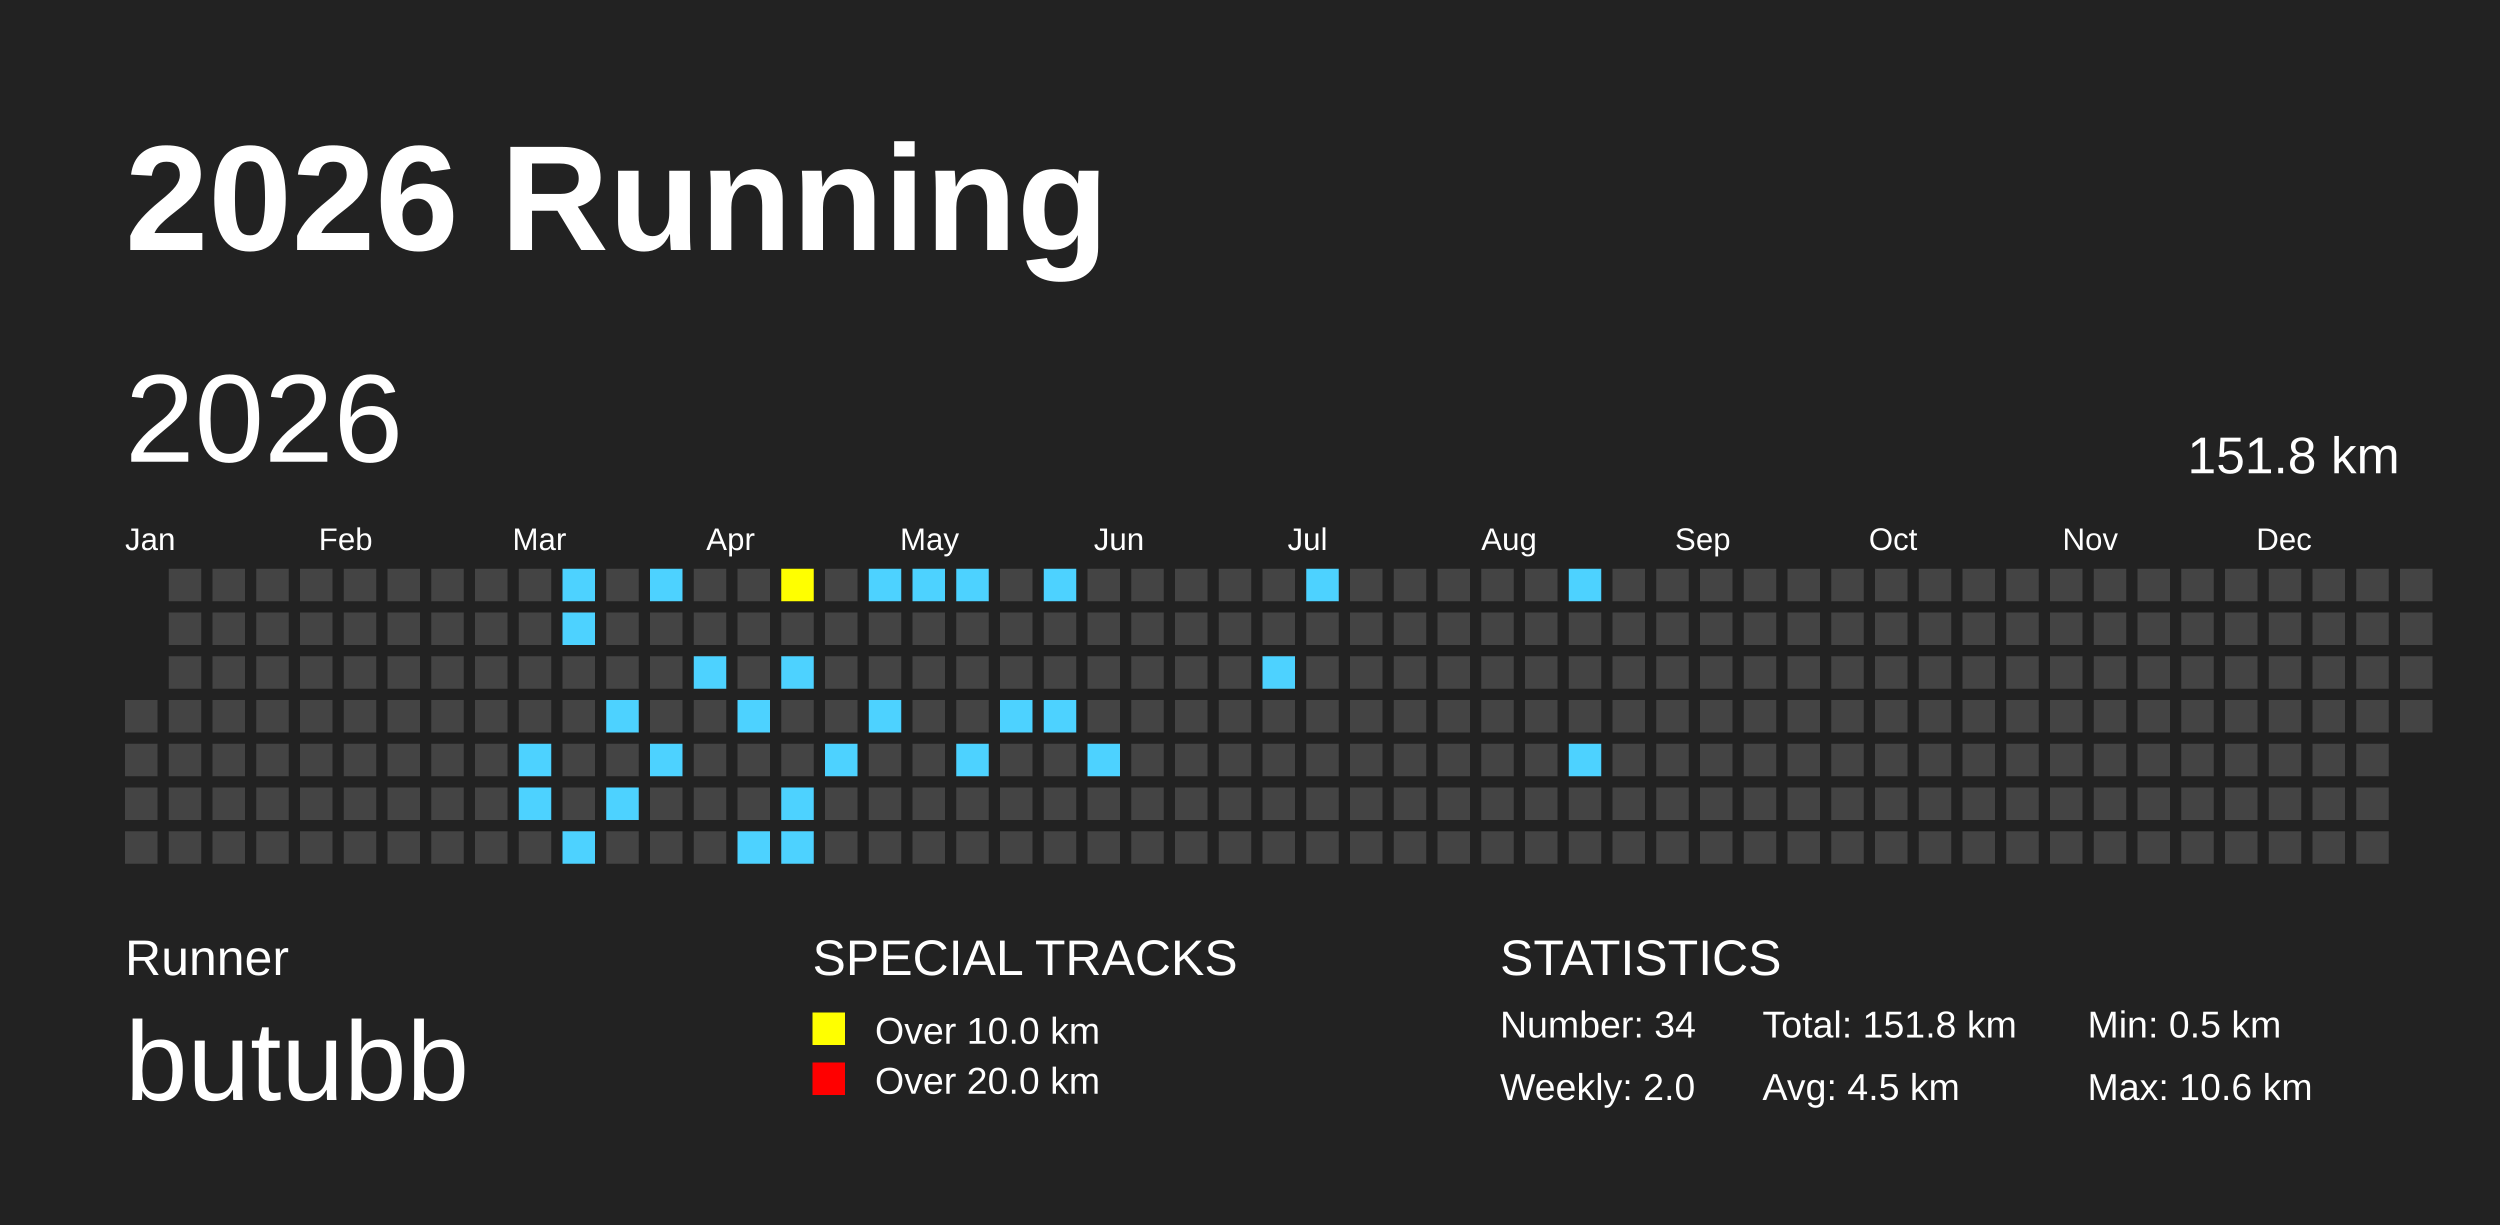
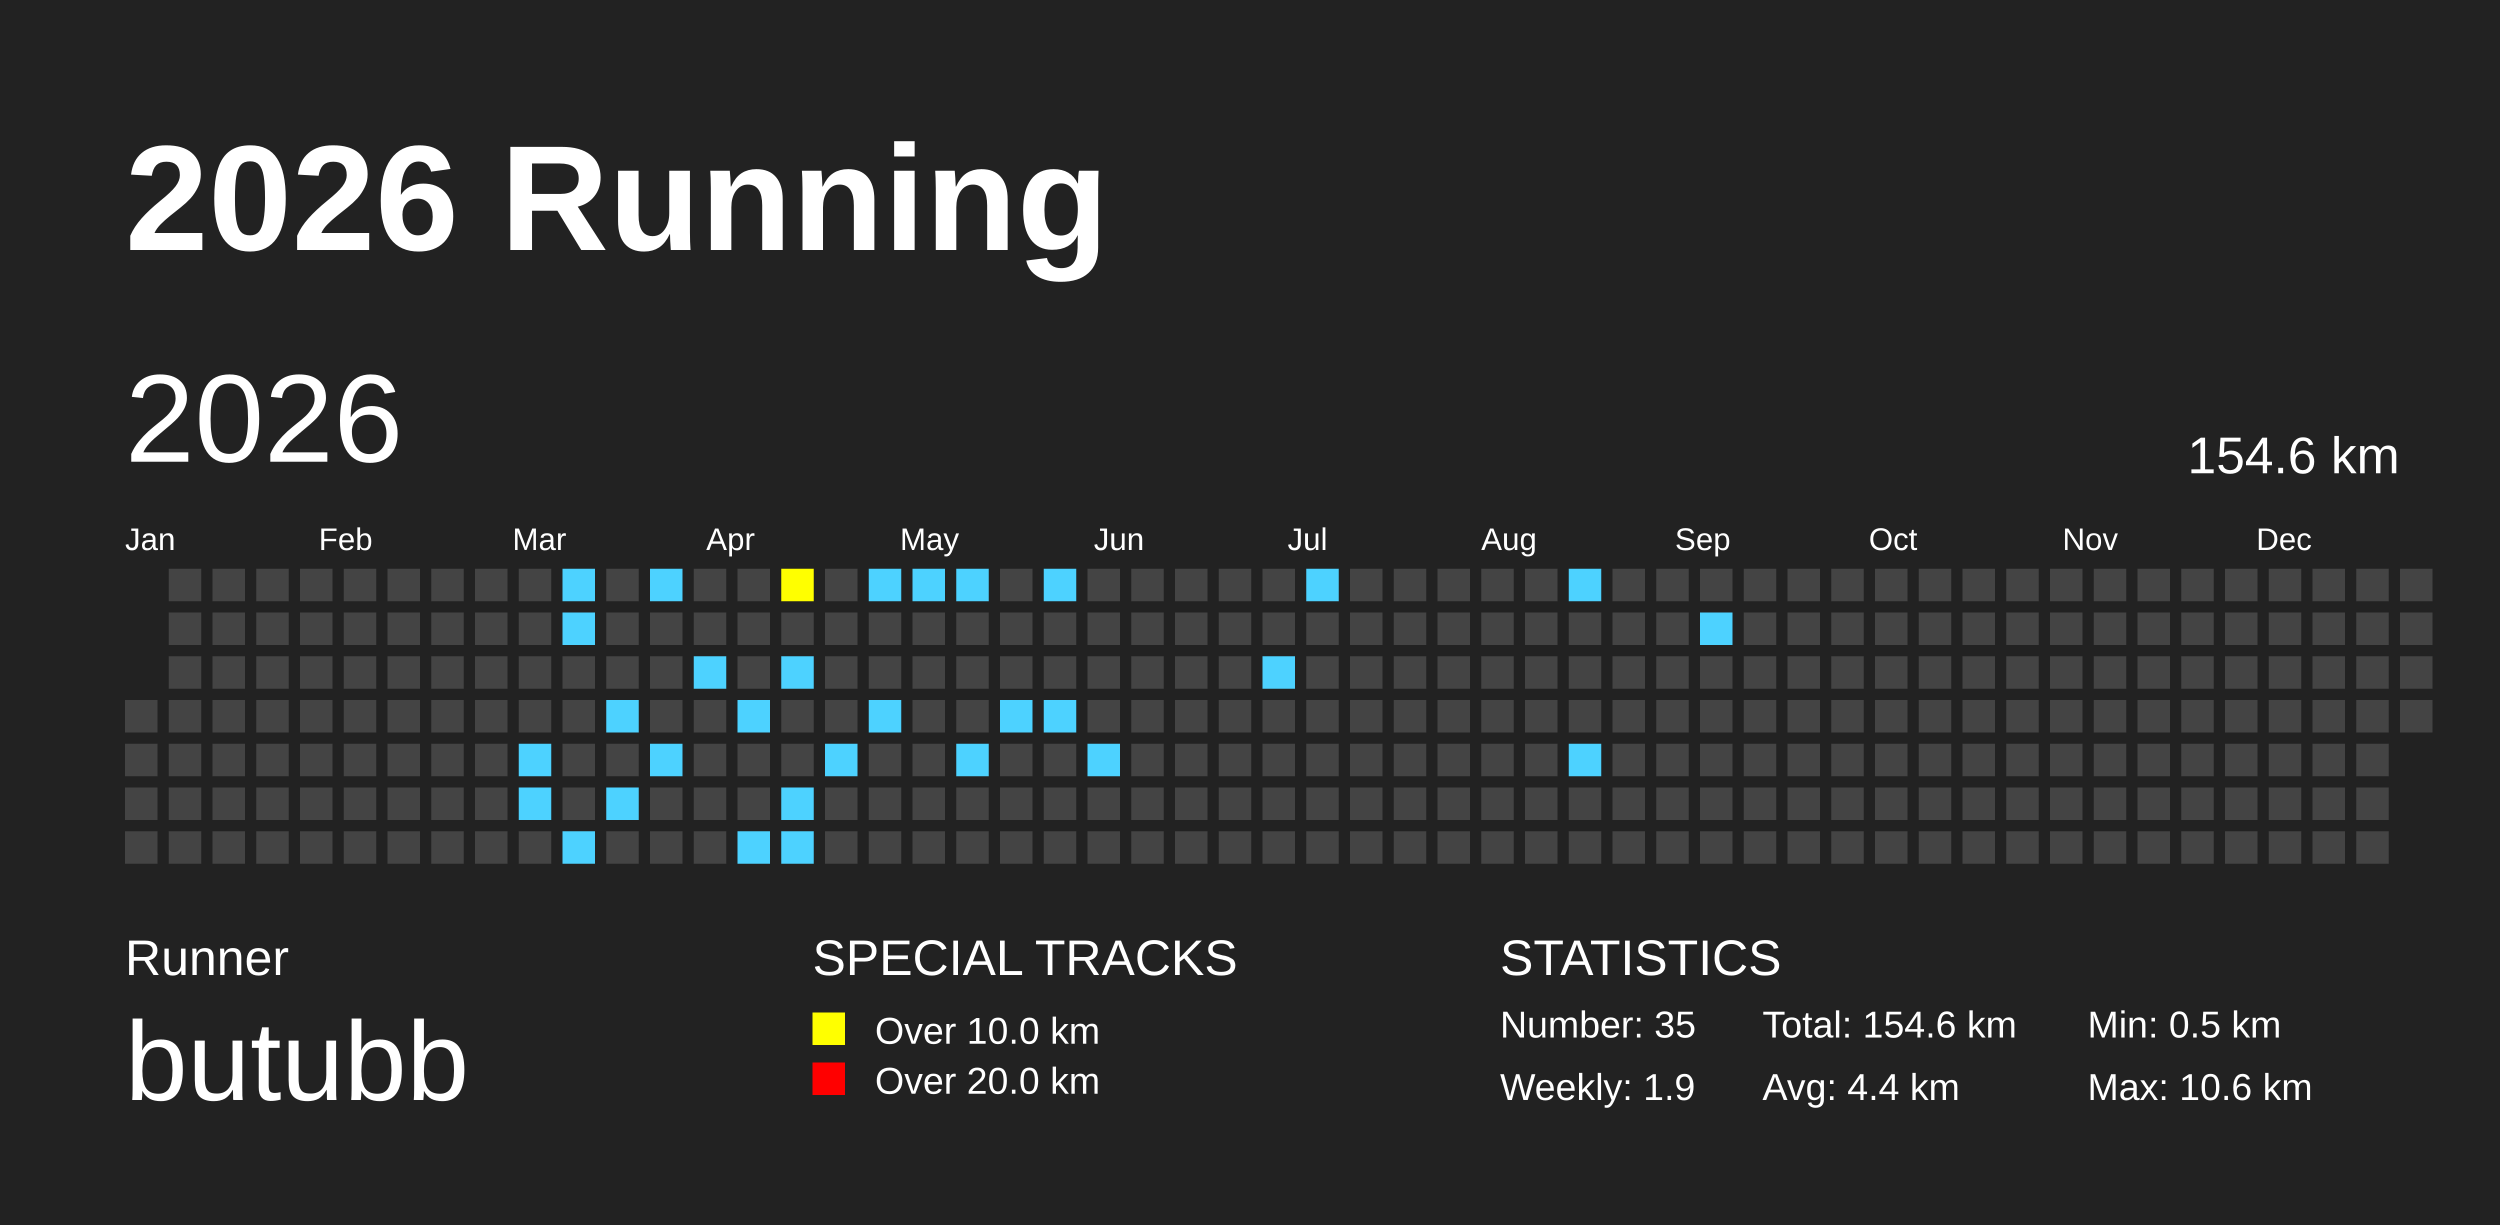
<svg xmlns="http://www.w3.org/2000/svg" baseProfile="full" height="98mm" version="1.1" viewBox="0,0,200,98" width="200mm">
  <defs />
  <rect fill="#222222" height="98" width="200" x="0" y="0" />
  <text fill="#FFFFFF" style="font-size:12px; font-family:Arial; font-weight:bold;" x="10" y="20">2026 Running</text>
  <text fill="#FFFFFF" style="font-size:4px; font-family:Arial" x="10" y="78">Runner</text>
  <text fill="#FFFFFF" style="font-size:9px; font-family:Arial" x="10" y="88">butubb</text>
  <text fill="#FFFFFF" style="font-size:4px; font-family:Arial" x="65" y="78">SPECIAL TRACKS</text>
  <rect fill="yellow" height="2.6" width="2.6" x="65" y="81" />
  <text fill="#FFFFFF" style="font-size:3px; font-family:Arial" x="70" y="83.5">Over 10.0 km</text>
  <rect fill="red" height="2.6" width="2.6" x="65" y="85" />
  <text fill="#FFFFFF" style="font-size:3px; font-family:Arial" x="70" y="87.5">Over 20.0 km</text>
  <text fill="#FFFFFF" style="font-size:4px; font-family:Arial" x="120" y="78">STATISTICS</text>
-   <text fill="#FFFFFF" style="font-size:3px; font-family:Arial" x="120" y="83">Number: 34</text>
-   <text fill="#FFFFFF" style="font-size:3px; font-family:Arial" x="120" y="88">Weekly: 2.0</text>
-   <text fill="#FFFFFF" style="font-size:3px; font-family:Arial" x="141" y="83">Total: 151.8 km</text>
-   <text fill="#FFFFFF" style="font-size:3px; font-family:Arial" x="141" y="88">Avg: 4.5 km</text>
+   <text fill="#FFFFFF" style="font-size:3px; font-family:Arial" x="120" y="83">Number: 35</text>
+   <text fill="#FFFFFF" style="font-size:3px; font-family:Arial" x="120" y="88">Weekly: 1.9</text>
+   <text fill="#FFFFFF" style="font-size:3px; font-family:Arial" x="141" y="83">Total: 154.6 km</text>
+   <text fill="#FFFFFF" style="font-size:3px; font-family:Arial" x="141" y="88">Avg: 4.4 km</text>
  <text fill="#FFFFFF" style="font-size:3px; font-family:Arial" x="167" y="83">Min: 0.5 km</text>
  <text fill="#FFFFFF" style="font-size:3px; font-family:Arial" x="167" y="88">Max: 10.6 km</text>
  <text dominant-baseline="hanging" fill="#FFFFFF" style="font-size:10.0px; font-family:Arial;" x="10" y="30">2026</text>
-   <text dominant-baseline="hanging" fill="#FFFFFF" style="font-size:4.125px; font-family:Arial;" x="175" y="35">151.8 km</text>
+   <text dominant-baseline="hanging" fill="#FFFFFF" style="font-size:4.125px; font-family:Arial;" x="175" y="35">154.6 km</text>
  <text fill="#FFFFFF" style="font-size:2.5px; font-family:Arial" x="10.0" y="44">Jan</text>
  <text fill="#FFFFFF" style="font-size:2.5px; font-family:Arial" x="25.5" y="44">Feb</text>
  <text fill="#FFFFFF" style="font-size:2.5px; font-family:Arial" x="41.0" y="44">Mar</text>
  <text fill="#FFFFFF" style="font-size:2.5px; font-family:Arial" x="56.5" y="44">Apr</text>
  <text fill="#FFFFFF" style="font-size:2.5px; font-family:Arial" x="72.0" y="44">May</text>
  <text fill="#FFFFFF" style="font-size:2.5px; font-family:Arial" x="87.5" y="44">Jun</text>
  <text fill="#FFFFFF" style="font-size:2.5px; font-family:Arial" x="103.0" y="44">Jul</text>
  <text fill="#FFFFFF" style="font-size:2.5px; font-family:Arial" x="118.5" y="44">Aug</text>
  <text fill="#FFFFFF" style="font-size:2.5px; font-family:Arial" x="134.0" y="44">Sep</text>
  <text fill="#FFFFFF" style="font-size:2.5px; font-family:Arial" x="149.5" y="44">Oct</text>
  <text fill="#FFFFFF" style="font-size:2.5px; font-family:Arial" x="165.0" y="44">Nov</text>
  <text fill="#FFFFFF" style="font-size:2.5px; font-family:Arial" x="180.5" y="44">Dec</text>
  <rect fill="#444444" height="2.6" width="2.6" x="10.0" y="56.0" />
  <rect fill="#444444" height="2.6" width="2.6" x="10.0" y="59.5" />
  <rect fill="#444444" height="2.6" width="2.6" x="10.0" y="63.0" />
  <rect fill="#444444" height="2.6" width="2.6" x="10.0" y="66.5" />
  <rect fill="#444444" height="2.6" width="2.6" x="13.5" y="45.5" />
  <rect fill="#444444" height="2.6" width="2.6" x="13.5" y="49.0" />
  <rect fill="#444444" height="2.6" width="2.6" x="13.5" y="52.5" />
  <rect fill="#444444" height="2.6" width="2.6" x="13.5" y="56.0" />
  <rect fill="#444444" height="2.6" width="2.6" x="13.5" y="59.5" />
  <rect fill="#444444" height="2.6" width="2.6" x="13.5" y="63.0" />
  <rect fill="#444444" height="2.6" width="2.6" x="13.5" y="66.5" />
  <rect fill="#444444" height="2.6" width="2.6" x="17.0" y="45.5" />
  <rect fill="#444444" height="2.6" width="2.6" x="17.0" y="49.0" />
  <rect fill="#444444" height="2.6" width="2.6" x="17.0" y="52.5" />
  <rect fill="#444444" height="2.6" width="2.6" x="17.0" y="56.0" />
  <rect fill="#444444" height="2.6" width="2.6" x="17.0" y="59.5" />
  <rect fill="#444444" height="2.6" width="2.6" x="17.0" y="63.0" />
  <rect fill="#444444" height="2.6" width="2.6" x="17.0" y="66.5" />
  <rect fill="#444444" height="2.6" width="2.6" x="20.5" y="45.5" />
  <rect fill="#444444" height="2.6" width="2.6" x="20.5" y="49.0" />
  <rect fill="#444444" height="2.6" width="2.6" x="20.5" y="52.5" />
  <rect fill="#444444" height="2.6" width="2.6" x="20.5" y="56.0" />
  <rect fill="#444444" height="2.6" width="2.6" x="20.5" y="59.5" />
  <rect fill="#444444" height="2.6" width="2.6" x="20.5" y="63.0" />
  <rect fill="#444444" height="2.6" width="2.6" x="20.5" y="66.5" />
  <rect fill="#444444" height="2.6" width="2.6" x="24.0" y="45.5" />
  <rect fill="#444444" height="2.6" width="2.6" x="24.0" y="49.0" />
  <rect fill="#444444" height="2.6" width="2.6" x="24.0" y="52.5" />
  <rect fill="#444444" height="2.6" width="2.6" x="24.0" y="56.0" />
  <rect fill="#444444" height="2.6" width="2.6" x="24.0" y="59.5" />
  <rect fill="#444444" height="2.6" width="2.6" x="24.0" y="63.0" />
  <rect fill="#444444" height="2.6" width="2.6" x="24.0" y="66.5" />
  <rect fill="#444444" height="2.6" width="2.6" x="27.5" y="45.5" />
  <rect fill="#444444" height="2.6" width="2.6" x="27.5" y="49.0" />
  <rect fill="#444444" height="2.6" width="2.6" x="27.5" y="52.5" />
  <rect fill="#444444" height="2.6" width="2.6" x="27.5" y="56.0" />
  <rect fill="#444444" height="2.6" width="2.6" x="27.5" y="59.5" />
  <rect fill="#444444" height="2.6" width="2.6" x="27.5" y="63.0" />
  <rect fill="#444444" height="2.6" width="2.6" x="27.5" y="66.5" />
  <rect fill="#444444" height="2.6" width="2.6" x="31.0" y="45.5" />
  <rect fill="#444444" height="2.6" width="2.6" x="31.0" y="49.0" />
  <rect fill="#444444" height="2.6" width="2.6" x="31.0" y="52.5" />
  <rect fill="#444444" height="2.6" width="2.6" x="31.0" y="56.0" />
  <rect fill="#444444" height="2.6" width="2.6" x="31.0" y="59.5" />
  <rect fill="#444444" height="2.6" width="2.6" x="31.0" y="63.0" />
  <rect fill="#444444" height="2.6" width="2.6" x="31.0" y="66.5" />
  <rect fill="#444444" height="2.6" width="2.6" x="34.5" y="45.5" />
  <rect fill="#444444" height="2.6" width="2.6" x="34.5" y="49.0" />
  <rect fill="#444444" height="2.6" width="2.6" x="34.5" y="52.5" />
  <rect fill="#444444" height="2.6" width="2.6" x="34.5" y="56.0" />
  <rect fill="#444444" height="2.6" width="2.6" x="34.5" y="59.5" />
  <rect fill="#444444" height="2.6" width="2.6" x="34.5" y="63.0" />
  <rect fill="#444444" height="2.6" width="2.6" x="34.5" y="66.5" />
  <rect fill="#444444" height="2.6" width="2.6" x="38.0" y="45.5" />
  <rect fill="#444444" height="2.6" width="2.6" x="38.0" y="49.0" />
  <rect fill="#444444" height="2.6" width="2.6" x="38.0" y="52.5" />
  <rect fill="#444444" height="2.6" width="2.6" x="38.0" y="56.0" />
  <rect fill="#444444" height="2.6" width="2.6" x="38.0" y="59.5" />
  <rect fill="#444444" height="2.6" width="2.6" x="38.0" y="63.0" />
  <rect fill="#444444" height="2.6" width="2.6" x="38.0" y="66.5" />
  <rect fill="#444444" height="2.6" width="2.6" x="41.5" y="45.5" />
  <rect fill="#444444" height="2.6" width="2.6" x="41.5" y="49.0" />
  <rect fill="#444444" height="2.6" width="2.6" x="41.5" y="52.5" />
  <rect fill="#444444" height="2.6" width="2.6" x="41.5" y="56.0" />
  <rect fill="#4DD2FF" height="2.6" width="2.6" x="41.5" y="59.5" />
  <rect fill="#4DD2FF" height="2.6" width="2.6" x="41.5" y="63.0" />
  <rect fill="#444444" height="2.6" width="2.6" x="41.5" y="66.5" />
  <rect fill="#4DD2FF" height="2.6" width="2.6" x="45.0" y="45.5" />
  <rect fill="#4DD2FF" height="2.6" width="2.6" x="45.0" y="49.0" />
  <rect fill="#444444" height="2.6" width="2.6" x="45.0" y="52.5" />
  <rect fill="#444444" height="2.6" width="2.6" x="45.0" y="56.0" />
  <rect fill="#444444" height="2.6" width="2.6" x="45.0" y="59.5" />
  <rect fill="#444444" height="2.6" width="2.6" x="45.0" y="63.0" />
  <rect fill="#4DD2FF" height="2.6" width="2.6" x="45.0" y="66.5" />
  <rect fill="#444444" height="2.6" width="2.6" x="48.5" y="45.5" />
  <rect fill="#444444" height="2.6" width="2.6" x="48.5" y="49.0" />
  <rect fill="#444444" height="2.6" width="2.6" x="48.5" y="52.5" />
  <rect fill="#4DD2FF" height="2.6" width="2.6" x="48.5" y="56.0" />
  <rect fill="#444444" height="2.6" width="2.6" x="48.5" y="59.5" />
  <rect fill="#4DD2FF" height="2.6" width="2.6" x="48.5" y="63.0" />
  <rect fill="#444444" height="2.6" width="2.6" x="48.5" y="66.5" />
  <rect fill="#4DD2FF" height="2.6" width="2.6" x="52.0" y="45.5" />
  <rect fill="#444444" height="2.6" width="2.6" x="52.0" y="49.0" />
  <rect fill="#444444" height="2.6" width="2.6" x="52.0" y="52.5" />
  <rect fill="#444444" height="2.6" width="2.6" x="52.0" y="56.0" />
  <rect fill="#4DD2FF" height="2.6" width="2.6" x="52.0" y="59.5" />
  <rect fill="#444444" height="2.6" width="2.6" x="52.0" y="63.0" />
  <rect fill="#444444" height="2.6" width="2.6" x="52.0" y="66.5" />
  <rect fill="#444444" height="2.6" width="2.6" x="55.5" y="45.5" />
  <rect fill="#444444" height="2.6" width="2.6" x="55.5" y="49.0" />
  <rect fill="#4DD2FF" height="2.6" width="2.6" x="55.5" y="52.5" />
  <rect fill="#444444" height="2.6" width="2.6" x="55.5" y="56.0" />
  <rect fill="#444444" height="2.6" width="2.6" x="55.5" y="59.5" />
  <rect fill="#444444" height="2.6" width="2.6" x="55.5" y="63.0" />
  <rect fill="#444444" height="2.6" width="2.6" x="55.5" y="66.5" />
  <rect fill="#444444" height="2.6" width="2.6" x="59.0" y="45.5" />
  <rect fill="#444444" height="2.6" width="2.6" x="59.0" y="49.0" />
  <rect fill="#444444" height="2.6" width="2.6" x="59.0" y="52.5" />
  <rect fill="#4DD2FF" height="2.6" width="2.6" x="59.0" y="56.0" />
  <rect fill="#444444" height="2.6" width="2.6" x="59.0" y="59.5" />
  <rect fill="#444444" height="2.6" width="2.6" x="59.0" y="63.0" />
  <rect fill="#4DD2FF" height="2.6" width="2.6" x="59.0" y="66.5" />
  <rect fill="yellow" height="2.6" width="2.6" x="62.5" y="45.5" />
  <rect fill="#444444" height="2.6" width="2.6" x="62.5" y="49.0" />
  <rect fill="#4DD2FF" height="2.6" width="2.6" x="62.5" y="52.5" />
  <rect fill="#444444" height="2.6" width="2.6" x="62.5" y="56.0" />
  <rect fill="#444444" height="2.6" width="2.6" x="62.5" y="59.5" />
  <rect fill="#4DD2FF" height="2.6" width="2.6" x="62.5" y="63.0" />
  <rect fill="#4DD2FF" height="2.6" width="2.6" x="62.5" y="66.5" />
  <rect fill="#444444" height="2.6" width="2.6" x="66.0" y="45.5" />
  <rect fill="#444444" height="2.6" width="2.6" x="66.0" y="49.0" />
  <rect fill="#444444" height="2.6" width="2.6" x="66.0" y="52.5" />
  <rect fill="#444444" height="2.6" width="2.6" x="66.0" y="56.0" />
  <rect fill="#4DD2FF" height="2.6" width="2.6" x="66.0" y="59.5" />
  <rect fill="#444444" height="2.6" width="2.6" x="66.0" y="63.0" />
  <rect fill="#444444" height="2.6" width="2.6" x="66.0" y="66.5" />
  <rect fill="#4DD2FF" height="2.6" width="2.6" x="69.5" y="45.5" />
  <rect fill="#444444" height="2.6" width="2.6" x="69.5" y="49.0" />
  <rect fill="#444444" height="2.6" width="2.6" x="69.5" y="52.5" />
  <rect fill="#4DD2FF" height="2.6" width="2.6" x="69.5" y="56.0" />
  <rect fill="#444444" height="2.6" width="2.6" x="69.5" y="59.5" />
  <rect fill="#444444" height="2.6" width="2.6" x="69.5" y="63.0" />
  <rect fill="#444444" height="2.6" width="2.6" x="69.5" y="66.5" />
  <rect fill="#4DD2FF" height="2.6" width="2.6" x="73.0" y="45.5" />
  <rect fill="#444444" height="2.6" width="2.6" x="73.0" y="49.0" />
  <rect fill="#444444" height="2.6" width="2.6" x="73.0" y="52.5" />
  <rect fill="#444444" height="2.6" width="2.6" x="73.0" y="56.0" />
  <rect fill="#444444" height="2.6" width="2.6" x="73.0" y="59.5" />
  <rect fill="#444444" height="2.6" width="2.6" x="73.0" y="63.0" />
  <rect fill="#444444" height="2.6" width="2.6" x="73.0" y="66.5" />
  <rect fill="#4DD2FF" height="2.6" width="2.6" x="76.5" y="45.5" />
  <rect fill="#444444" height="2.6" width="2.6" x="76.5" y="49.0" />
  <rect fill="#444444" height="2.6" width="2.6" x="76.5" y="52.5" />
  <rect fill="#444444" height="2.6" width="2.6" x="76.5" y="56.0" />
  <rect fill="#4DD2FF" height="2.6" width="2.6" x="76.5" y="59.5" />
  <rect fill="#444444" height="2.6" width="2.6" x="76.5" y="63.0" />
  <rect fill="#444444" height="2.6" width="2.6" x="76.5" y="66.5" />
  <rect fill="#444444" height="2.6" width="2.6" x="80.0" y="45.5" />
  <rect fill="#444444" height="2.6" width="2.6" x="80.0" y="49.0" />
  <rect fill="#444444" height="2.6" width="2.6" x="80.0" y="52.5" />
  <rect fill="#4DD2FF" height="2.6" width="2.6" x="80.0" y="56.0" />
  <rect fill="#444444" height="2.6" width="2.6" x="80.0" y="59.5" />
  <rect fill="#444444" height="2.6" width="2.6" x="80.0" y="63.0" />
  <rect fill="#444444" height="2.6" width="2.6" x="80.0" y="66.5" />
  <rect fill="#4DD2FF" height="2.6" width="2.6" x="83.5" y="45.5" />
  <rect fill="#444444" height="2.6" width="2.6" x="83.5" y="49.0" />
  <rect fill="#444444" height="2.6" width="2.6" x="83.5" y="52.5" />
  <rect fill="#4DD2FF" height="2.6" width="2.6" x="83.5" y="56.0" />
  <rect fill="#444444" height="2.6" width="2.6" x="83.5" y="59.5" />
  <rect fill="#444444" height="2.6" width="2.6" x="83.5" y="63.0" />
  <rect fill="#444444" height="2.6" width="2.6" x="83.5" y="66.5" />
  <rect fill="#444444" height="2.6" width="2.6" x="87.0" y="45.5" />
  <rect fill="#444444" height="2.6" width="2.6" x="87.0" y="49.0" />
  <rect fill="#444444" height="2.6" width="2.6" x="87.0" y="52.5" />
  <rect fill="#444444" height="2.6" width="2.6" x="87.0" y="56.0" />
  <rect fill="#4DD2FF" height="2.6" width="2.6" x="87.0" y="59.5" />
  <rect fill="#444444" height="2.6" width="2.6" x="87.0" y="63.0" />
  <rect fill="#444444" height="2.6" width="2.6" x="87.0" y="66.5" />
  <rect fill="#444444" height="2.6" width="2.6" x="90.5" y="45.5" />
  <rect fill="#444444" height="2.6" width="2.6" x="90.5" y="49.0" />
  <rect fill="#444444" height="2.6" width="2.6" x="90.5" y="52.5" />
  <rect fill="#444444" height="2.6" width="2.6" x="90.5" y="56.0" />
  <rect fill="#444444" height="2.6" width="2.6" x="90.5" y="59.5" />
  <rect fill="#444444" height="2.6" width="2.6" x="90.5" y="63.0" />
  <rect fill="#444444" height="2.6" width="2.6" x="90.5" y="66.5" />
  <rect fill="#444444" height="2.6" width="2.6" x="94.0" y="45.5" />
  <rect fill="#444444" height="2.6" width="2.6" x="94.0" y="49.0" />
  <rect fill="#444444" height="2.6" width="2.6" x="94.0" y="52.5" />
  <rect fill="#444444" height="2.6" width="2.6" x="94.0" y="56.0" />
  <rect fill="#444444" height="2.6" width="2.6" x="94.0" y="59.5" />
  <rect fill="#444444" height="2.6" width="2.6" x="94.0" y="63.0" />
  <rect fill="#444444" height="2.6" width="2.6" x="94.0" y="66.5" />
  <rect fill="#444444" height="2.6" width="2.6" x="97.5" y="45.5" />
  <rect fill="#444444" height="2.6" width="2.6" x="97.5" y="49.0" />
  <rect fill="#444444" height="2.6" width="2.6" x="97.5" y="52.5" />
  <rect fill="#444444" height="2.6" width="2.6" x="97.5" y="56.0" />
  <rect fill="#444444" height="2.6" width="2.6" x="97.5" y="59.5" />
  <rect fill="#444444" height="2.6" width="2.6" x="97.5" y="63.0" />
  <rect fill="#444444" height="2.6" width="2.6" x="97.5" y="66.5" />
  <rect fill="#444444" height="2.6" width="2.6" x="101.0" y="45.5" />
  <rect fill="#444444" height="2.6" width="2.6" x="101.0" y="49.0" />
  <rect fill="#4DD2FF" height="2.6" width="2.6" x="101.0" y="52.5" />
  <rect fill="#444444" height="2.6" width="2.6" x="101.0" y="56.0" />
  <rect fill="#444444" height="2.6" width="2.6" x="101.0" y="59.5" />
  <rect fill="#444444" height="2.6" width="2.6" x="101.0" y="63.0" />
  <rect fill="#444444" height="2.6" width="2.6" x="101.0" y="66.5" />
  <rect fill="#4DD2FF" height="2.6" width="2.6" x="104.5" y="45.5" />
  <rect fill="#444444" height="2.6" width="2.6" x="104.5" y="49.0" />
  <rect fill="#444444" height="2.6" width="2.6" x="104.5" y="52.5" />
  <rect fill="#444444" height="2.6" width="2.6" x="104.5" y="56.0" />
  <rect fill="#444444" height="2.6" width="2.6" x="104.5" y="59.5" />
  <rect fill="#444444" height="2.6" width="2.6" x="104.5" y="63.0" />
  <rect fill="#444444" height="2.6" width="2.6" x="104.5" y="66.5" />
  <rect fill="#444444" height="2.6" width="2.6" x="108.0" y="45.5" />
  <rect fill="#444444" height="2.6" width="2.6" x="108.0" y="49.0" />
  <rect fill="#444444" height="2.6" width="2.6" x="108.0" y="52.5" />
  <rect fill="#444444" height="2.6" width="2.6" x="108.0" y="56.0" />
  <rect fill="#444444" height="2.6" width="2.6" x="108.0" y="59.5" />
  <rect fill="#444444" height="2.6" width="2.6" x="108.0" y="63.0" />
  <rect fill="#444444" height="2.6" width="2.6" x="108.0" y="66.5" />
  <rect fill="#444444" height="2.6" width="2.6" x="111.5" y="45.5" />
  <rect fill="#444444" height="2.6" width="2.6" x="111.5" y="49.0" />
  <rect fill="#444444" height="2.6" width="2.6" x="111.5" y="52.5" />
  <rect fill="#444444" height="2.6" width="2.6" x="111.5" y="56.0" />
  <rect fill="#444444" height="2.6" width="2.6" x="111.5" y="59.5" />
  <rect fill="#444444" height="2.6" width="2.6" x="111.5" y="63.0" />
  <rect fill="#444444" height="2.6" width="2.6" x="111.5" y="66.5" />
  <rect fill="#444444" height="2.6" width="2.6" x="115.0" y="45.5" />
  <rect fill="#444444" height="2.6" width="2.6" x="115.0" y="49.0" />
  <rect fill="#444444" height="2.6" width="2.6" x="115.0" y="52.5" />
  <rect fill="#444444" height="2.6" width="2.6" x="115.0" y="56.0" />
  <rect fill="#444444" height="2.6" width="2.6" x="115.0" y="59.5" />
  <rect fill="#444444" height="2.6" width="2.6" x="115.0" y="63.0" />
  <rect fill="#444444" height="2.6" width="2.6" x="115.0" y="66.5" />
  <rect fill="#444444" height="2.6" width="2.6" x="118.5" y="45.5" />
  <rect fill="#444444" height="2.6" width="2.6" x="118.5" y="49.0" />
  <rect fill="#444444" height="2.6" width="2.6" x="118.5" y="52.5" />
  <rect fill="#444444" height="2.6" width="2.6" x="118.5" y="56.0" />
  <rect fill="#444444" height="2.6" width="2.6" x="118.5" y="59.5" />
  <rect fill="#444444" height="2.6" width="2.6" x="118.5" y="63.0" />
  <rect fill="#444444" height="2.6" width="2.6" x="118.5" y="66.5" />
  <rect fill="#444444" height="2.6" width="2.6" x="122.0" y="45.5" />
  <rect fill="#444444" height="2.6" width="2.6" x="122.0" y="49.0" />
  <rect fill="#444444" height="2.6" width="2.6" x="122.0" y="52.5" />
  <rect fill="#444444" height="2.6" width="2.6" x="122.0" y="56.0" />
  <rect fill="#444444" height="2.6" width="2.6" x="122.0" y="59.5" />
  <rect fill="#444444" height="2.6" width="2.6" x="122.0" y="63.0" />
  <rect fill="#444444" height="2.6" width="2.6" x="122.0" y="66.5" />
  <rect fill="#4DD2FF" height="2.6" width="2.6" x="125.5" y="45.5" />
  <rect fill="#444444" height="2.6" width="2.6" x="125.5" y="49.0" />
  <rect fill="#444444" height="2.6" width="2.6" x="125.5" y="52.5" />
  <rect fill="#444444" height="2.6" width="2.6" x="125.5" y="56.0" />
  <rect fill="#4DD2FF" height="2.6" width="2.6" x="125.5" y="59.5" />
  <rect fill="#444444" height="2.6" width="2.6" x="125.5" y="63.0" />
  <rect fill="#444444" height="2.6" width="2.6" x="125.5" y="66.5" />
  <rect fill="#444444" height="2.6" width="2.6" x="129.0" y="45.5" />
  <rect fill="#444444" height="2.6" width="2.6" x="129.0" y="49.0" />
  <rect fill="#444444" height="2.6" width="2.6" x="129.0" y="52.5" />
  <rect fill="#444444" height="2.6" width="2.6" x="129.0" y="56.0" />
  <rect fill="#444444" height="2.6" width="2.6" x="129.0" y="59.5" />
  <rect fill="#444444" height="2.6" width="2.6" x="129.0" y="63.0" />
  <rect fill="#444444" height="2.6" width="2.6" x="129.0" y="66.5" />
  <rect fill="#444444" height="2.6" width="2.6" x="132.5" y="45.5" />
  <rect fill="#444444" height="2.6" width="2.6" x="132.5" y="49.0" />
  <rect fill="#444444" height="2.6" width="2.6" x="132.5" y="52.5" />
  <rect fill="#444444" height="2.6" width="2.6" x="132.5" y="56.0" />
  <rect fill="#444444" height="2.6" width="2.6" x="132.5" y="59.5" />
  <rect fill="#444444" height="2.6" width="2.6" x="132.5" y="63.0" />
  <rect fill="#444444" height="2.6" width="2.6" x="132.5" y="66.5" />
  <rect fill="#444444" height="2.6" width="2.6" x="136.0" y="45.5" />
-   <rect fill="#444444" height="2.6" width="2.6" x="136.0" y="49.0" />
+   <rect fill="#4DD2FF" height="2.6" width="2.6" x="136.0" y="49.0" />
  <rect fill="#444444" height="2.6" width="2.6" x="136.0" y="52.5" />
  <rect fill="#444444" height="2.6" width="2.6" x="136.0" y="56.0" />
  <rect fill="#444444" height="2.6" width="2.6" x="136.0" y="59.5" />
  <rect fill="#444444" height="2.6" width="2.6" x="136.0" y="63.0" />
  <rect fill="#444444" height="2.6" width="2.6" x="136.0" y="66.5" />
  <rect fill="#444444" height="2.6" width="2.6" x="139.5" y="45.5" />
  <rect fill="#444444" height="2.6" width="2.6" x="139.5" y="49.0" />
  <rect fill="#444444" height="2.6" width="2.6" x="139.5" y="52.5" />
  <rect fill="#444444" height="2.6" width="2.6" x="139.5" y="56.0" />
  <rect fill="#444444" height="2.6" width="2.6" x="139.5" y="59.5" />
  <rect fill="#444444" height="2.6" width="2.6" x="139.5" y="63.0" />
  <rect fill="#444444" height="2.6" width="2.6" x="139.5" y="66.5" />
  <rect fill="#444444" height="2.6" width="2.6" x="143.0" y="45.5" />
  <rect fill="#444444" height="2.6" width="2.6" x="143.0" y="49.0" />
  <rect fill="#444444" height="2.6" width="2.6" x="143.0" y="52.5" />
  <rect fill="#444444" height="2.6" width="2.6" x="143.0" y="56.0" />
  <rect fill="#444444" height="2.6" width="2.6" x="143.0" y="59.5" />
  <rect fill="#444444" height="2.6" width="2.6" x="143.0" y="63.0" />
  <rect fill="#444444" height="2.6" width="2.6" x="143.0" y="66.5" />
  <rect fill="#444444" height="2.6" width="2.6" x="146.5" y="45.5" />
  <rect fill="#444444" height="2.6" width="2.6" x="146.5" y="49.0" />
  <rect fill="#444444" height="2.6" width="2.6" x="146.5" y="52.5" />
  <rect fill="#444444" height="2.6" width="2.6" x="146.5" y="56.0" />
  <rect fill="#444444" height="2.6" width="2.6" x="146.5" y="59.5" />
  <rect fill="#444444" height="2.6" width="2.6" x="146.5" y="63.0" />
  <rect fill="#444444" height="2.6" width="2.6" x="146.5" y="66.5" />
  <rect fill="#444444" height="2.6" width="2.6" x="150.0" y="45.5" />
  <rect fill="#444444" height="2.6" width="2.6" x="150.0" y="49.0" />
  <rect fill="#444444" height="2.6" width="2.6" x="150.0" y="52.5" />
  <rect fill="#444444" height="2.6" width="2.6" x="150.0" y="56.0" />
  <rect fill="#444444" height="2.6" width="2.6" x="150.0" y="59.5" />
  <rect fill="#444444" height="2.6" width="2.6" x="150.0" y="63.0" />
  <rect fill="#444444" height="2.6" width="2.6" x="150.0" y="66.5" />
  <rect fill="#444444" height="2.6" width="2.6" x="153.5" y="45.5" />
  <rect fill="#444444" height="2.6" width="2.6" x="153.5" y="49.0" />
  <rect fill="#444444" height="2.6" width="2.6" x="153.5" y="52.5" />
  <rect fill="#444444" height="2.6" width="2.6" x="153.5" y="56.0" />
  <rect fill="#444444" height="2.6" width="2.6" x="153.5" y="59.5" />
  <rect fill="#444444" height="2.6" width="2.6" x="153.5" y="63.0" />
  <rect fill="#444444" height="2.6" width="2.6" x="153.5" y="66.5" />
  <rect fill="#444444" height="2.6" width="2.6" x="157.0" y="45.5" />
  <rect fill="#444444" height="2.6" width="2.6" x="157.0" y="49.0" />
  <rect fill="#444444" height="2.6" width="2.6" x="157.0" y="52.5" />
  <rect fill="#444444" height="2.6" width="2.6" x="157.0" y="56.0" />
  <rect fill="#444444" height="2.6" width="2.6" x="157.0" y="59.5" />
  <rect fill="#444444" height="2.6" width="2.6" x="157.0" y="63.0" />
  <rect fill="#444444" height="2.6" width="2.6" x="157.0" y="66.5" />
  <rect fill="#444444" height="2.6" width="2.6" x="160.5" y="45.5" />
  <rect fill="#444444" height="2.6" width="2.6" x="160.5" y="49.0" />
  <rect fill="#444444" height="2.6" width="2.6" x="160.5" y="52.5" />
  <rect fill="#444444" height="2.6" width="2.6" x="160.5" y="56.0" />
  <rect fill="#444444" height="2.6" width="2.6" x="160.5" y="59.5" />
  <rect fill="#444444" height="2.6" width="2.6" x="160.5" y="63.0" />
  <rect fill="#444444" height="2.6" width="2.6" x="160.5" y="66.5" />
  <rect fill="#444444" height="2.6" width="2.6" x="164.0" y="45.5" />
  <rect fill="#444444" height="2.6" width="2.6" x="164.0" y="49.0" />
  <rect fill="#444444" height="2.6" width="2.6" x="164.0" y="52.5" />
  <rect fill="#444444" height="2.6" width="2.6" x="164.0" y="56.0" />
  <rect fill="#444444" height="2.6" width="2.6" x="164.0" y="59.5" />
  <rect fill="#444444" height="2.6" width="2.6" x="164.0" y="63.0" />
  <rect fill="#444444" height="2.6" width="2.6" x="164.0" y="66.5" />
  <rect fill="#444444" height="2.6" width="2.6" x="167.5" y="45.5" />
  <rect fill="#444444" height="2.6" width="2.6" x="167.5" y="49.0" />
  <rect fill="#444444" height="2.6" width="2.6" x="167.5" y="52.5" />
  <rect fill="#444444" height="2.6" width="2.6" x="167.5" y="56.0" />
  <rect fill="#444444" height="2.6" width="2.6" x="167.5" y="59.5" />
  <rect fill="#444444" height="2.6" width="2.6" x="167.5" y="63.0" />
  <rect fill="#444444" height="2.6" width="2.6" x="167.5" y="66.5" />
  <rect fill="#444444" height="2.6" width="2.6" x="171.0" y="45.5" />
  <rect fill="#444444" height="2.6" width="2.6" x="171.0" y="49.0" />
  <rect fill="#444444" height="2.6" width="2.6" x="171.0" y="52.5" />
  <rect fill="#444444" height="2.6" width="2.6" x="171.0" y="56.0" />
  <rect fill="#444444" height="2.6" width="2.6" x="171.0" y="59.5" />
  <rect fill="#444444" height="2.6" width="2.6" x="171.0" y="63.0" />
  <rect fill="#444444" height="2.6" width="2.6" x="171.0" y="66.5" />
  <rect fill="#444444" height="2.6" width="2.6" x="174.5" y="45.5" />
  <rect fill="#444444" height="2.6" width="2.6" x="174.5" y="49.0" />
  <rect fill="#444444" height="2.6" width="2.6" x="174.5" y="52.5" />
  <rect fill="#444444" height="2.6" width="2.6" x="174.5" y="56.0" />
  <rect fill="#444444" height="2.6" width="2.6" x="174.5" y="59.5" />
  <rect fill="#444444" height="2.6" width="2.6" x="174.5" y="63.0" />
  <rect fill="#444444" height="2.6" width="2.6" x="174.5" y="66.5" />
  <rect fill="#444444" height="2.6" width="2.6" x="178.0" y="45.5" />
  <rect fill="#444444" height="2.6" width="2.6" x="178.0" y="49.0" />
  <rect fill="#444444" height="2.6" width="2.6" x="178.0" y="52.5" />
  <rect fill="#444444" height="2.6" width="2.6" x="178.0" y="56.0" />
  <rect fill="#444444" height="2.6" width="2.6" x="178.0" y="59.5" />
  <rect fill="#444444" height="2.6" width="2.6" x="178.0" y="63.0" />
  <rect fill="#444444" height="2.6" width="2.6" x="178.0" y="66.5" />
  <rect fill="#444444" height="2.6" width="2.6" x="181.5" y="45.5" />
  <rect fill="#444444" height="2.6" width="2.6" x="181.5" y="49.0" />
  <rect fill="#444444" height="2.6" width="2.6" x="181.5" y="52.5" />
  <rect fill="#444444" height="2.6" width="2.6" x="181.5" y="56.0" />
  <rect fill="#444444" height="2.6" width="2.6" x="181.5" y="59.5" />
  <rect fill="#444444" height="2.6" width="2.6" x="181.5" y="63.0" />
  <rect fill="#444444" height="2.6" width="2.6" x="181.5" y="66.5" />
  <rect fill="#444444" height="2.6" width="2.6" x="185.0" y="45.5" />
  <rect fill="#444444" height="2.6" width="2.6" x="185.0" y="49.0" />
  <rect fill="#444444" height="2.6" width="2.6" x="185.0" y="52.5" />
  <rect fill="#444444" height="2.6" width="2.6" x="185.0" y="56.0" />
  <rect fill="#444444" height="2.6" width="2.6" x="185.0" y="59.5" />
  <rect fill="#444444" height="2.6" width="2.6" x="185.0" y="63.0" />
  <rect fill="#444444" height="2.6" width="2.6" x="185.0" y="66.5" />
  <rect fill="#444444" height="2.6" width="2.6" x="188.5" y="45.5" />
  <rect fill="#444444" height="2.6" width="2.6" x="188.5" y="49.0" />
  <rect fill="#444444" height="2.6" width="2.6" x="188.5" y="52.5" />
  <rect fill="#444444" height="2.6" width="2.6" x="188.5" y="56.0" />
  <rect fill="#444444" height="2.6" width="2.6" x="188.5" y="59.5" />
  <rect fill="#444444" height="2.6" width="2.6" x="188.5" y="63.0" />
  <rect fill="#444444" height="2.6" width="2.6" x="188.5" y="66.5" />
  <rect fill="#444444" height="2.6" width="2.6" x="192.0" y="45.5" />
  <rect fill="#444444" height="2.6" width="2.6" x="192.0" y="49.0" />
  <rect fill="#444444" height="2.6" width="2.6" x="192.0" y="52.5" />
  <rect fill="#444444" height="2.6" width="2.6" x="192.0" y="56.0" />
</svg>
